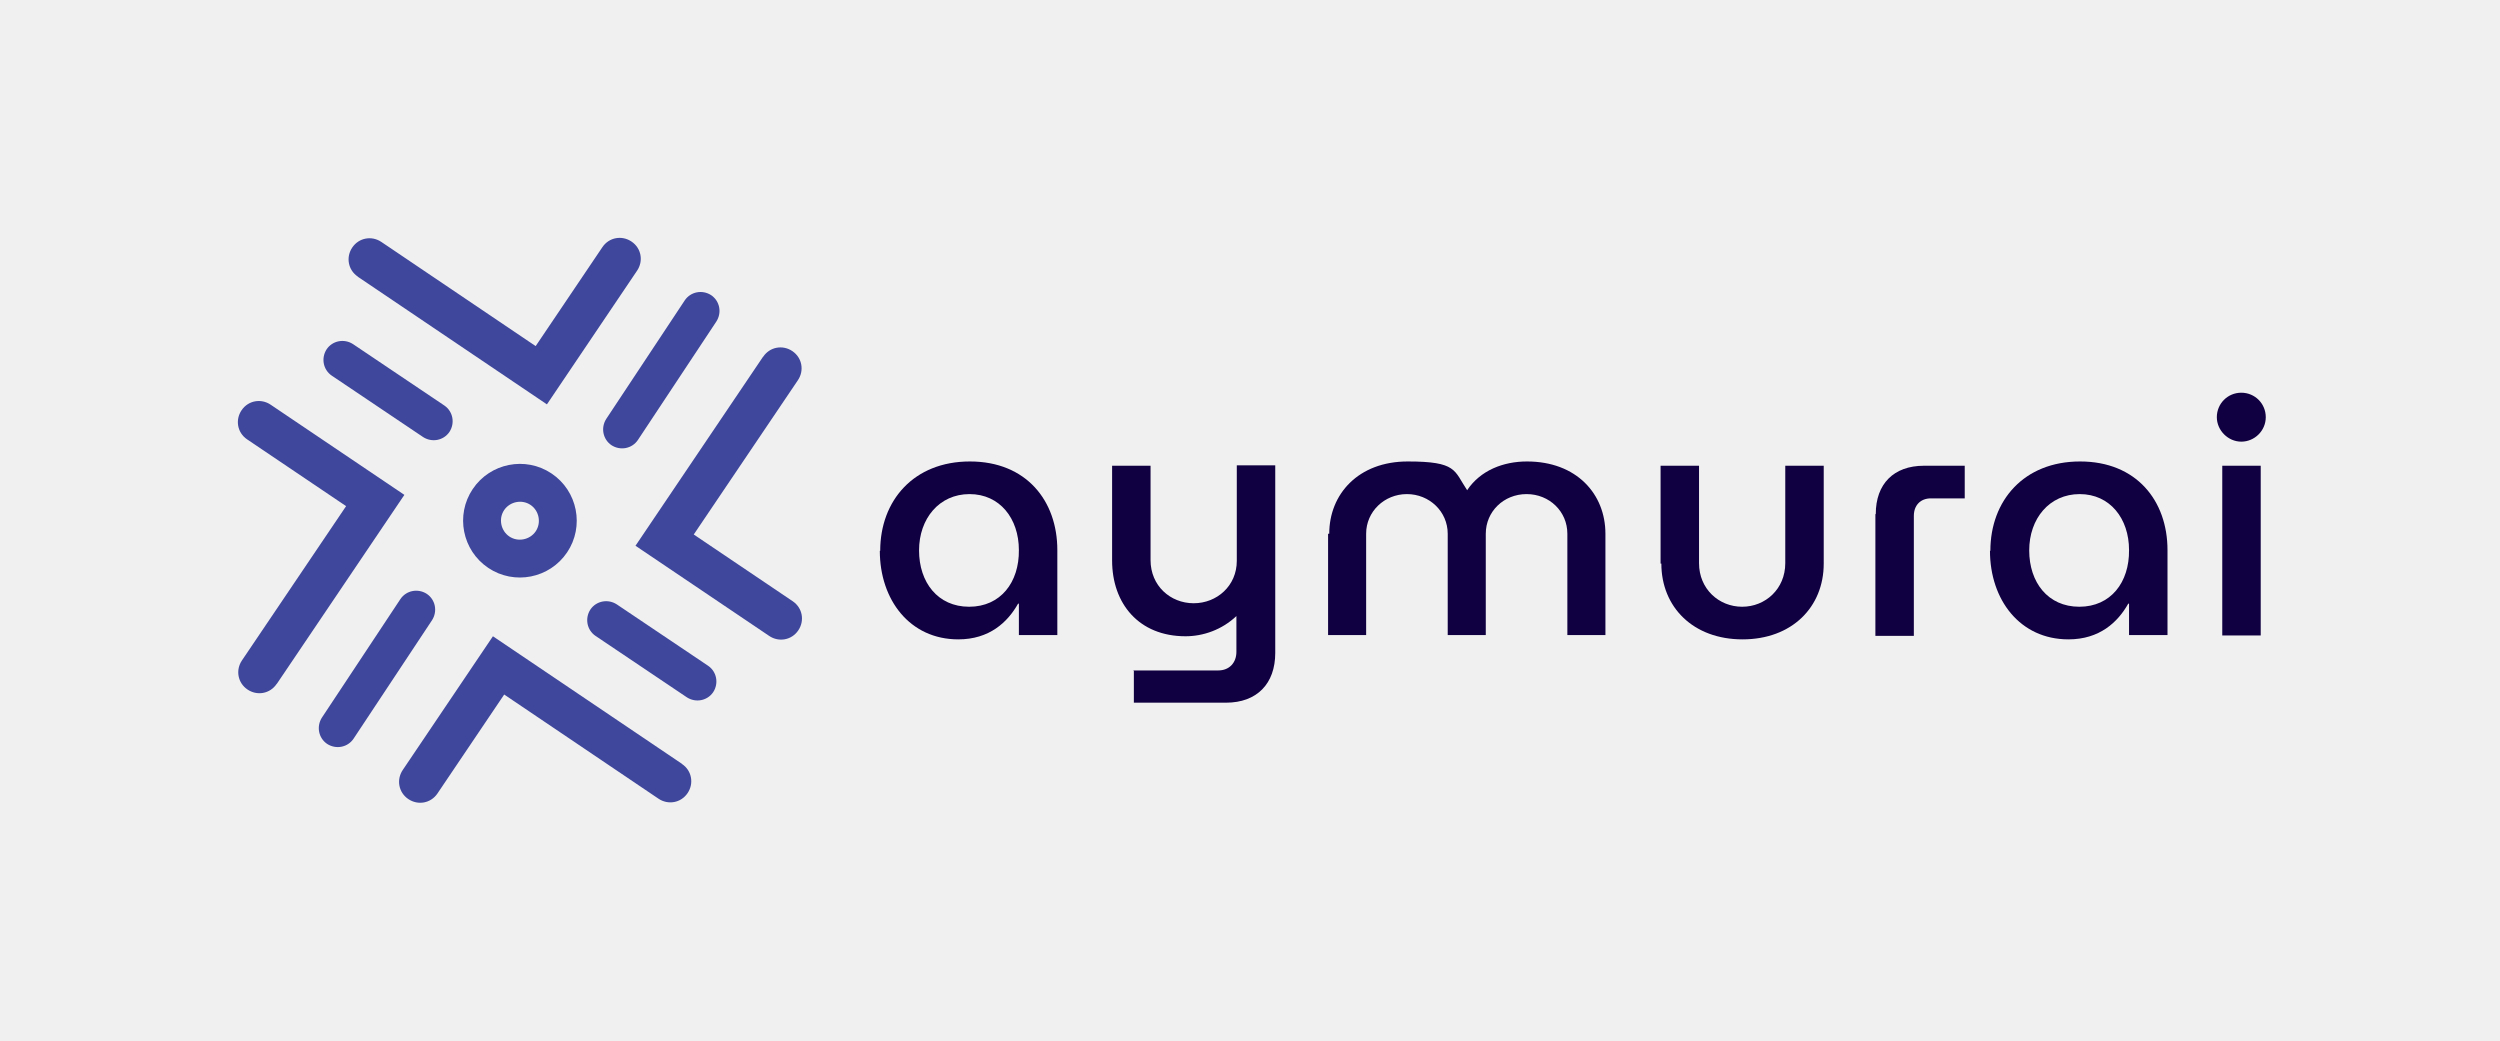
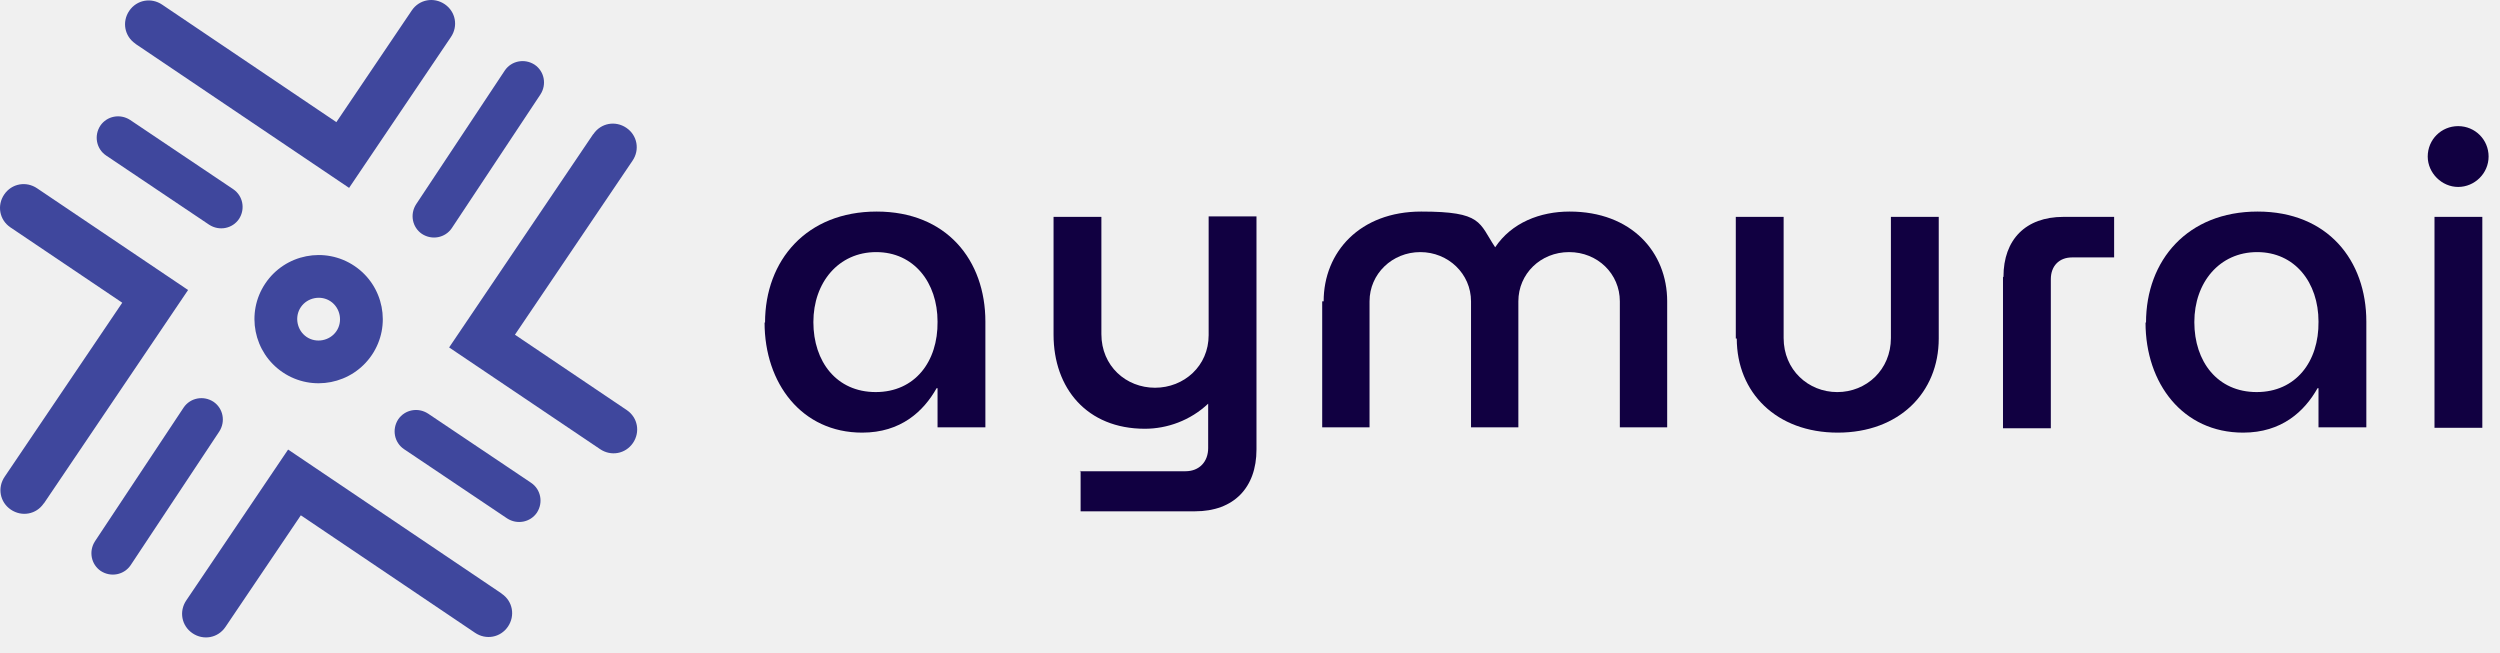
- <svg xmlns="http://www.w3.org/2000/svg" version="1.1" viewBox="0 0 643.6 267.9">
+ <svg xmlns="http://www.w3.org/2000/svg" width="157" height="41" viewBox="0 0 157 41" fill="none">
+   <g clip-path="url(#clip0_40000499_40069)">
+     <path d="M11.535 25.59C11.948 24.984 12.775 24.819 13.408 25.232C14.015 25.645 14.18 26.471 13.767 27.104L8.201 35.499C7.787 36.104 6.961 36.27 6.327 35.857C5.721 35.444 5.556 34.618 5.969 33.985L11.535 25.59Z" fill="#3F479D" />
+     <path d="M31.704 4.423C32.118 3.817 32.944 3.652 33.578 4.065C34.184 4.478 34.35 5.303 33.936 5.936L28.37 14.332C27.957 14.937 27.131 15.102 26.497 14.689C25.89 14.277 25.725 13.451 26.139 12.818L31.704 4.423Z" fill="#3F479D" />
+     <path d="M6.659 9.763C6.053 9.35 5.887 8.525 6.301 7.892C6.714 7.286 7.541 7.121 8.174 7.534L14.649 11.883C15.256 12.296 15.421 13.121 15.008 13.754C14.594 14.36 13.768 14.525 13.134 14.112L6.659 9.763Z" fill="#3F479D" />
+     <path d="M25.368 28.204C24.762 27.791 24.597 26.966 25.01 26.333C25.423 25.727 26.25 25.562 26.884 25.975L33.359 30.324C33.965 30.737 34.13 31.562 33.717 32.196C33.304 32.801 32.477 32.966 31.843 32.553L25.368 28.204Z" fill="#3F479D" />
+     <path d="M21.125 20.8C21.539 20.194 21.373 19.341 20.767 18.928C20.161 18.515 19.307 18.68 18.894 19.286C18.48 19.892 18.646 20.745 19.252 21.158L17.764 23.387C15.918 22.149 15.422 19.644 16.662 17.8C17.902 15.955 20.409 15.46 22.255 16.699C24.101 17.937 24.597 20.442 23.357 22.286C22.117 24.13 19.61 24.626 17.764 23.387L19.252 21.158C19.858 21.571 20.712 21.405 21.125 20.8Z" fill="#3F479D" />
+     <path d="M31.512 37.288C32.201 37.756 32.366 38.664 31.898 39.353C31.429 40.041 30.52 40.206 29.831 39.738L18.892 32.361L14.153 39.38C13.684 40.068 12.775 40.233 12.086 39.766C11.398 39.298 11.232 38.389 11.701 37.701L18.093 28.232L31.484 37.261L31.512 37.288Z" fill="#3F479D" />
+     <path d="M2.745 31.617C2.277 32.306 1.368 32.471 0.679 32.003C-0.01 31.535 -0.175 30.627 0.293 29.939L7.677 19.011L0.651 14.277C-0.038 13.809 -0.203 12.9 0.266 12.212C0.734 11.524 1.643 11.359 2.332 11.827L11.811 18.213L2.773 31.59L2.745 31.617Z" fill="#3F479D" />
+     <path d="M8.504 2.743C7.815 2.275 7.65 1.366 8.118 0.678C8.587 -0.01 9.496 -0.175 10.185 0.293L21.124 7.67L25.863 0.651C26.331 -0.037 27.241 -0.203 27.93 0.265C28.618 0.733 28.784 1.642 28.315 2.33L21.923 11.799L8.532 2.77L8.504 2.743Z" fill="#3F479D" />
+     <path d="M37.27 8.414C37.738 7.726 38.648 7.56 39.336 8.028C40.025 8.496 40.191 9.405 39.722 10.093L32.338 21.02L39.364 25.755C40.053 26.223 40.218 27.131 39.75 27.819C39.281 28.507 38.372 28.672 37.683 28.204L28.205 21.819L37.242 8.441L37.27 8.414Z" fill="#3F479D" />
+     <path d="M48.045 20.257C48.045 16.347 50.655 13.286 55.055 13.286C59.455 13.286 61.882 16.347 61.882 20.197V26.835H58.878V24.38H58.818C57.998 25.835 56.572 27.169 54.145 27.169C50.352 27.169 48.015 24.077 48.015 20.257H48.045ZM58.878 20.197C58.878 17.741 57.391 15.832 55.025 15.832C52.658 15.832 51.08 17.741 51.08 20.227C51.08 22.713 52.536 24.622 54.994 24.622C57.452 24.622 58.909 22.713 58.878 20.197Z" fill="#110041" />
+     <path d="M67.801 29.594H74.447C75.326 29.594 75.873 28.988 75.873 28.139V25.35C74.75 26.411 73.293 26.926 71.898 26.926C68.256 26.926 66.163 24.38 66.163 21.015V13.619H69.167V20.985C69.167 22.986 70.714 24.35 72.535 24.35C74.355 24.35 75.903 22.986 75.903 21.046V13.589H78.907V28.23C78.907 30.625 77.481 32.11 75.053 32.11H67.862V29.564L67.801 29.594Z" fill="#110041" />
+     <path d="M83.125 18.924C83.125 15.832 85.4 13.286 89.254 13.286C93.108 13.286 92.865 13.983 93.897 15.529C94.928 13.983 96.719 13.286 98.57 13.286C102.454 13.286 104.699 15.832 104.699 18.924V26.835H101.726V18.924C101.726 17.196 100.33 15.832 98.539 15.832C96.749 15.832 95.353 17.196 95.353 18.924V26.835H92.38V18.924C92.38 17.196 90.953 15.832 89.194 15.832C87.434 15.832 86.007 17.196 86.007 18.924V26.835H83.034V18.924H83.125Z" fill="#110041" />
+     <path d="M109.008 21.258V13.62H112.012V21.228C112.012 23.229 113.56 24.623 115.381 24.623C117.201 24.623 118.749 23.229 118.749 21.228V13.62H121.753V21.258C121.753 24.653 119.265 27.169 115.411 27.169C111.557 27.169 109.069 24.653 109.069 21.258H109.008Z" fill="#110041" />
+     <path d="M125.818 17.378C125.818 15.044 127.214 13.62 129.581 13.62H132.767V16.166H130.127C129.308 16.166 128.792 16.712 128.792 17.53V26.896H125.788V17.409L125.818 17.378Z" fill="#110041" />
+     <path d="M134.77 20.257C134.77 16.347 137.379 13.286 141.779 13.286C146.179 13.286 148.606 16.347 148.606 20.197V26.835H145.602V24.38H145.542C144.722 25.835 143.296 27.169 140.869 27.169C137.076 27.169 134.739 24.077 134.739 20.257H134.77ZM145.602 20.197C145.602 17.741 144.116 15.832 141.749 15.832C139.382 15.832 137.804 17.741 137.804 20.227C137.804 22.713 139.26 24.622 141.718 24.622C144.176 24.622 145.633 22.713 145.602 20.197Z" fill="#110041" />
+     <path d="M152.461 9.83C152.461 8.769 153.31 7.921 154.372 7.921C155.434 7.921 156.284 8.769 156.284 9.83C156.284 10.891 155.404 11.74 154.372 11.74C153.341 11.74 152.461 10.861 152.461 9.83ZM152.886 13.619H155.89V26.866H152.886V13.619Z" fill="#110041" />
+   </g>
  <defs>
-     <style>
-       .cls-1 {
-         fill: #110041;
-       }
- 
-       .cls-2 {
-         fill: #3f479d;
-       }
-     </style>
+     <clipPath id="clip0_40000499_40069">
+       <rect width="156.284" height="40.031" fill="white" />
+     </clipPath>
  </defs>
-   <g>
-     <g id="Logos">
-       <g>
-         <path class="cls-2" d="M103.1,154.2c1.5-2.2,4.5-2.8,6.8-1.3,2.2,1.5,2.8,4.5,1.3,6.8l-20.2,30.5c-1.5,2.2-4.5,2.8-6.8,1.3-2.2-1.5-2.8-4.5-1.3-6.8l20.2-30.5Z" />
-         <path class="cls-2" d="M176.3,77.3c1.5-2.2,4.5-2.8,6.8-1.3,2.2,1.5,2.8,4.5,1.3,6.8l-20.2,30.5c-1.5,2.2-4.5,2.8-6.8,1.3-2.2-1.5-2.8-4.5-1.3-6.8l20.2-30.5Z" />
-         <path class="cls-2" d="M85.4,96.7c-2.2-1.5-2.8-4.5-1.3-6.8,1.5-2.2,4.5-2.8,6.8-1.3l23.5,15.8c2.2,1.5,2.8,4.5,1.3,6.8-1.5,2.2-4.5,2.8-6.8,1.3l-23.5-15.8Z" />
-         <path class="cls-2" d="M153.3,163.7c-2.2-1.5-2.8-4.5-1.3-6.8,1.5-2.2,4.5-2.8,6.8-1.3l23.5,15.8c2.2,1.5,2.8,4.5,1.3,6.8-1.5,2.2-4.5,2.8-6.8,1.3l-23.5-15.8Z" />
-         <path class="cls-2" d="M137.9,136.8c1.5-2.2.9-5.3-1.3-6.8-2.2-1.5-5.3-.9-6.8,1.3-1.5,2.2-.9,5.3,1.3,6.8l-5.4,8.1c-6.7-4.5-8.5-13.6-4-20.3,4.5-6.7,13.6-8.5,20.3-4,6.7,4.5,8.5,13.6,4,20.3-4.5,6.7-13.6,8.5-20.3,4l5.4-8.1c2.2,1.5,5.3.9,6.8-1.3Z" />
-         <path class="cls-2" d="M175.6,196.7c2.5,1.7,3.1,5,1.4,7.5s-5,3.1-7.5,1.4l-39.7-26.8-17.2,25.5c-1.7,2.5-5,3.1-7.5,1.4-2.5-1.7-3.1-5-1.4-7.5l23.2-34.4,48.6,32.8Z" />
-         <path class="cls-2" d="M71.2,176.1c-1.7,2.5-5,3.1-7.5,1.4-2.5-1.7-3.1-5-1.4-7.5l26.8-39.7-25.5-17.2c-2.5-1.7-3.1-5-1.4-7.5,1.7-2.5,5-3.1,7.5-1.4l34.4,23.2-32.8,48.6Z" />
-         <path class="cls-2" d="M92.1,71.2c-2.5-1.7-3.1-5-1.4-7.5,1.7-2.5,5-3.1,7.5-1.4l39.7,26.8,17.2-25.5c1.7-2.5,5-3.1,7.5-1.4,2.5,1.7,3.1,5,1.4,7.5l-23.2,34.4-48.6-32.8Z" />
-         <path class="cls-2" d="M196.5,91.8c1.7-2.5,5-3.1,7.5-1.4,2.5,1.7,3.1,5,1.4,7.5l-26.8,39.7,25.5,17.2c2.5,1.7,3.1,5,1.4,7.5-1.7,2.5-5,3.1-7.5,1.4l-34.4-23.2,32.8-48.6Z" />
-       </g>
-       <g>
-         <path class="cls-1" d="M226.6,141.8c0-12.9,8.6-23,23.1-23s22.5,10.1,22.5,22.8v21.9h-9.9v-8.1h-.2c-2.7,4.8-7.4,9.2-15.4,9.2-12.5,0-20.2-10.2-20.2-22.8ZM262.3,141.6c0-8.1-4.9-14.4-12.7-14.4s-13,6.3-13,14.5,4.8,14.5,12.9,14.5,12.9-6.3,12.8-14.6Z" />
-         <path class="cls-1" d="M291.7,172.6h21.9c2.9,0,4.7-2,4.7-4.8v-9.2h0c-3.7,3.5-8.5,5.2-13.1,5.2-12,0-18.9-8.4-18.9-19.5v-24.4h9.9v24.3c0,6.6,5.1,11.1,11.1,11.1s11.1-4.5,11.1-10.9v-24.6h9.9v48.3c0,7.9-4.7,12.8-12.7,12.8h-23.7v-8.4Z" />
-         <path class="cls-1" d="M342.2,137.4c0-10.2,7.5-18.6,20.2-18.6s11.9,2.3,15.3,7.4h0c3.4-5.1,9.3-7.4,15.4-7.4,12.8,0,20.2,8.4,20.2,18.6v26.1h-9.8v-26.1c0-5.7-4.6-10.2-10.5-10.2s-10.5,4.5-10.5,10.2v26.1h-9.8v-26.1c0-5.7-4.7-10.2-10.5-10.2s-10.5,4.5-10.5,10.2v26.1h-9.8v-26.1Z" />
-         <path class="cls-1" d="M427.5,145.1v-25.2h9.9v25.1c0,6.6,5.1,11.2,11.1,11.2s11.1-4.6,11.1-11.2v-25.1h9.9v25.2c0,11.2-8.2,19.5-20.9,19.5s-20.9-8.3-20.9-19.5Z" />
-         <path class="cls-1" d="M482.9,132.3c0-7.7,4.6-12.4,12.4-12.4h10.5v8.4h-8.7c-2.7,0-4.4,1.8-4.4,4.5v30.9h-9.9v-31.3Z" />
-         <path class="cls-1" d="M512.4,141.8c0-12.9,8.6-23,23.1-23s22.5,10.1,22.5,22.8v21.9h-9.9v-8.1h-.2c-2.7,4.8-7.4,9.2-15.4,9.2-12.5,0-20.2-10.2-20.2-22.8ZM548.1,141.6c0-8.1-4.9-14.4-12.7-14.4s-13,6.3-13,14.5,4.8,14.5,12.9,14.5,12.9-6.3,12.8-14.6Z" />
-         <path class="cls-1" d="M570.7,107.4c0-3.5,2.8-6.3,6.3-6.3s6.3,2.8,6.3,6.3-2.9,6.3-6.3,6.3-6.3-2.9-6.3-6.3ZM572.1,119.9h9.9v43.7h-9.9v-43.7Z" />
-       </g>
-     </g>
-   </g>
</svg>
